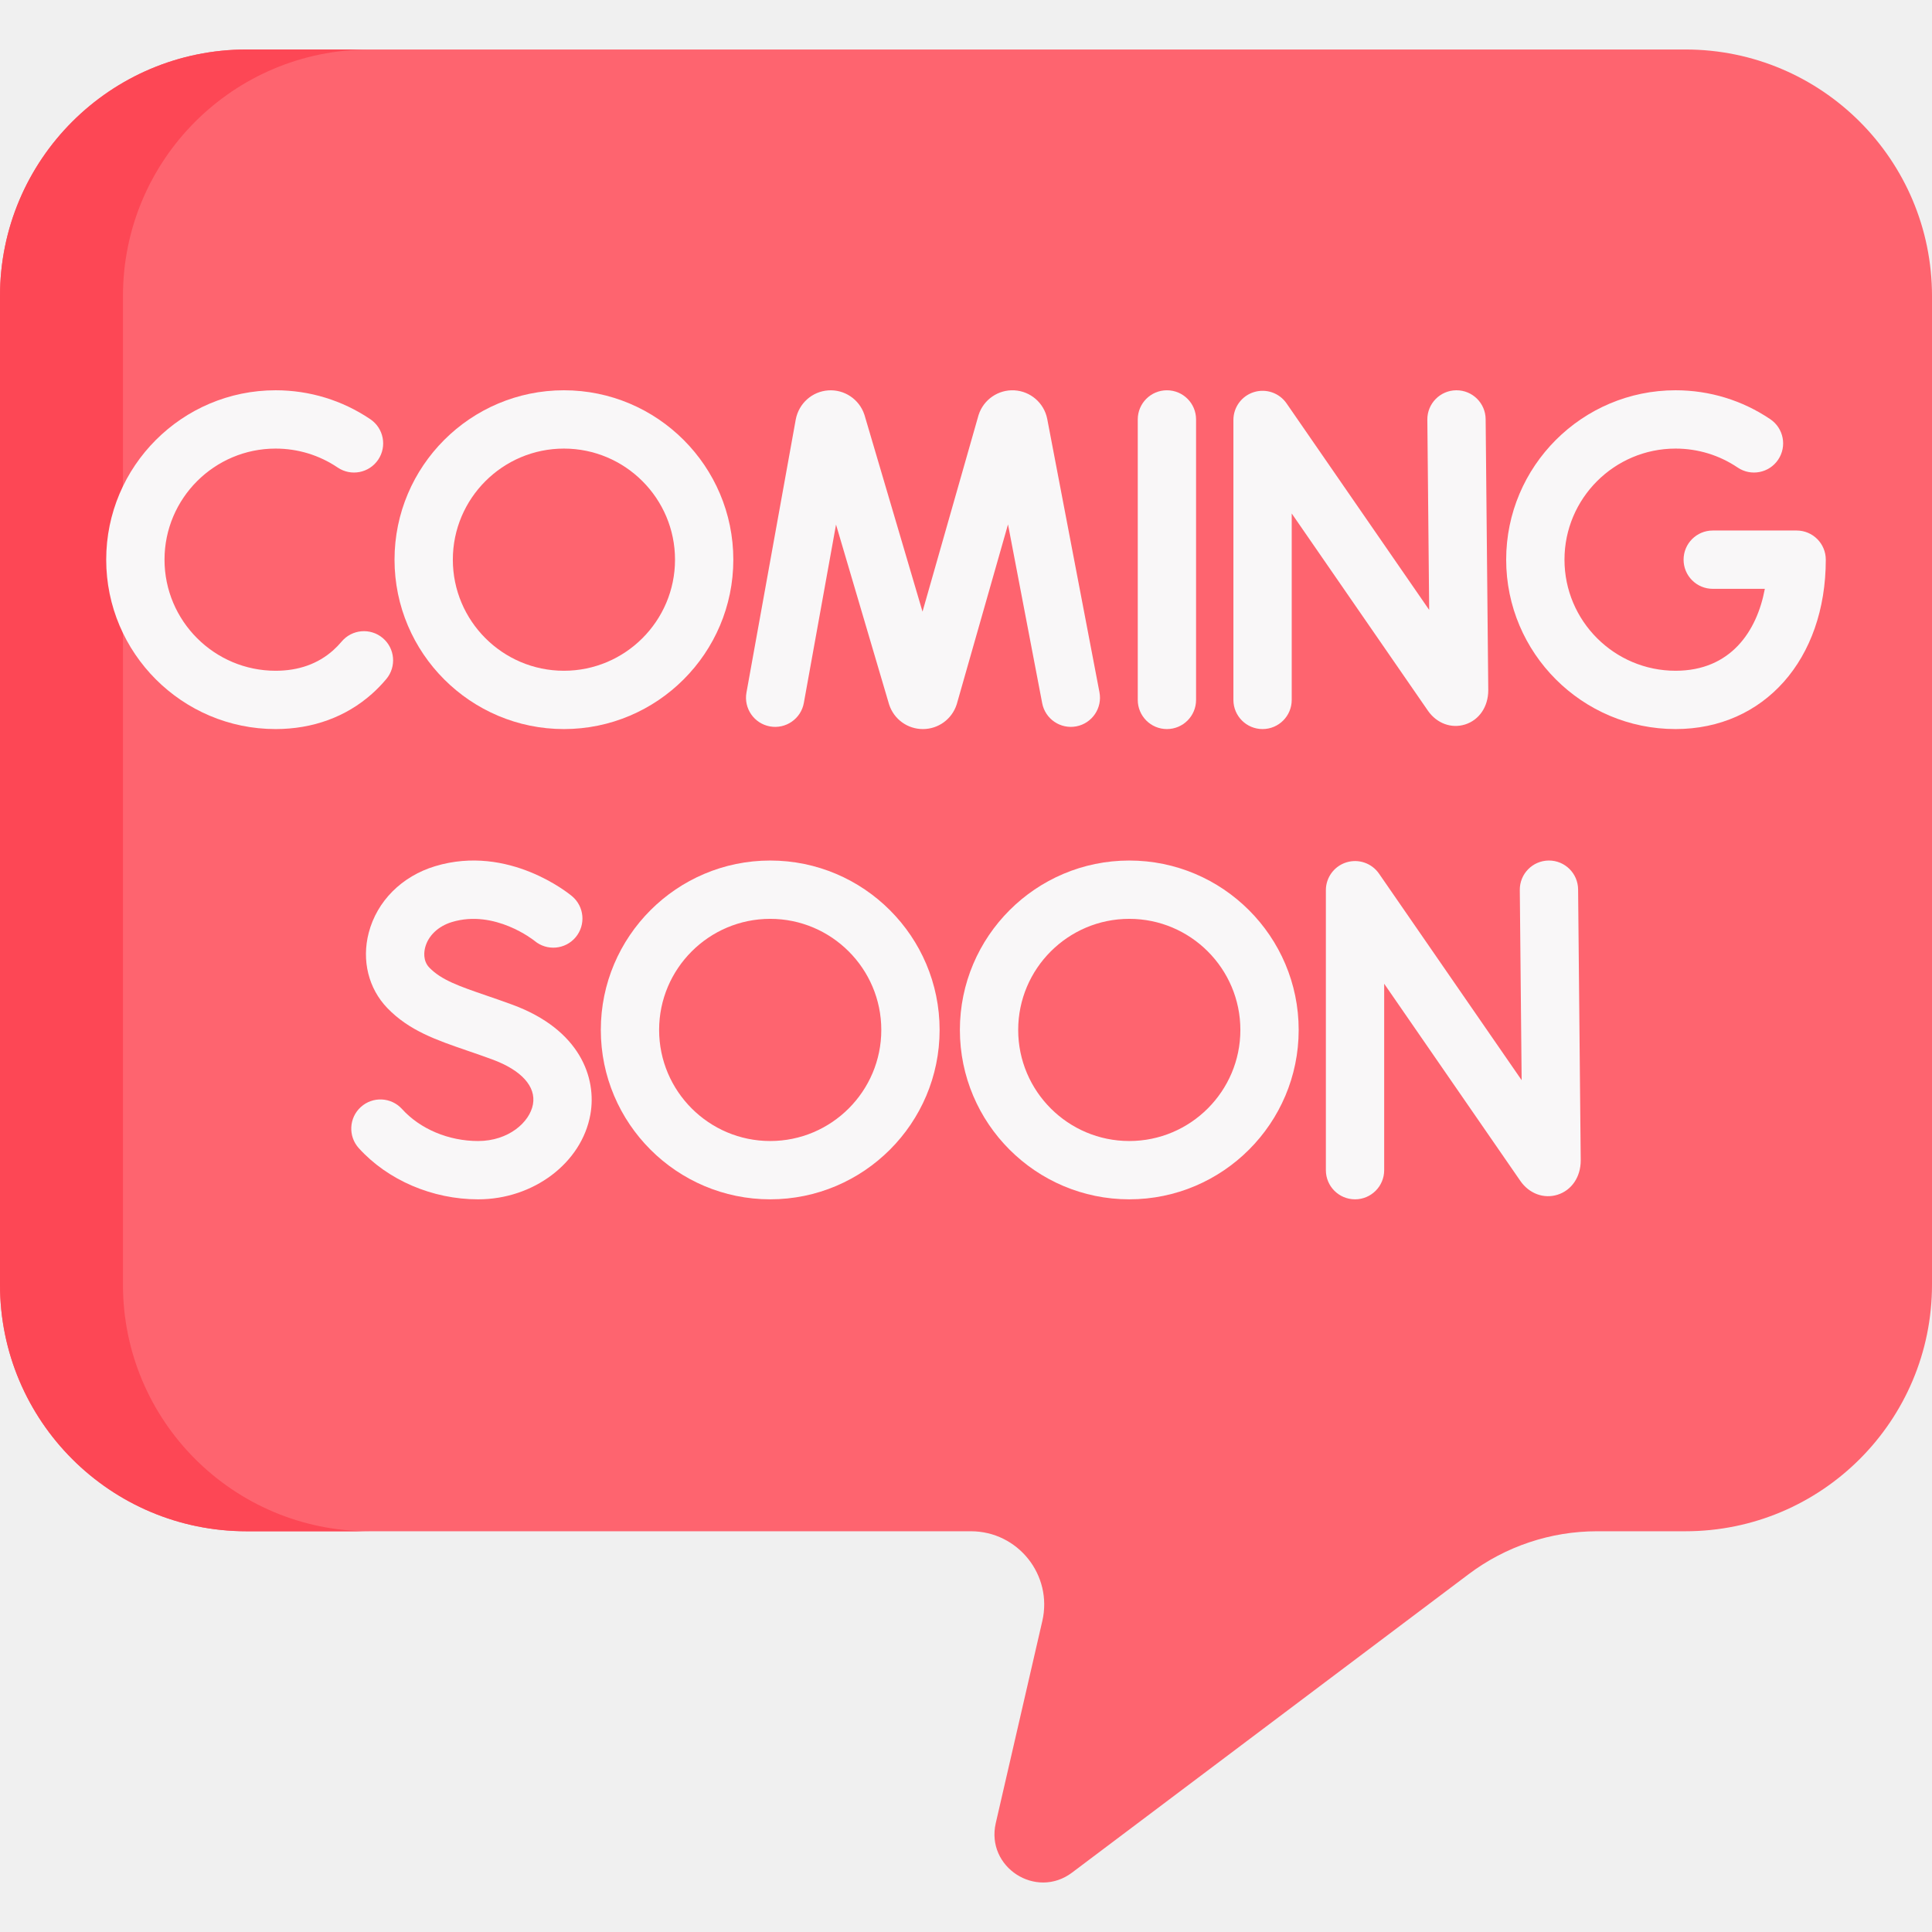
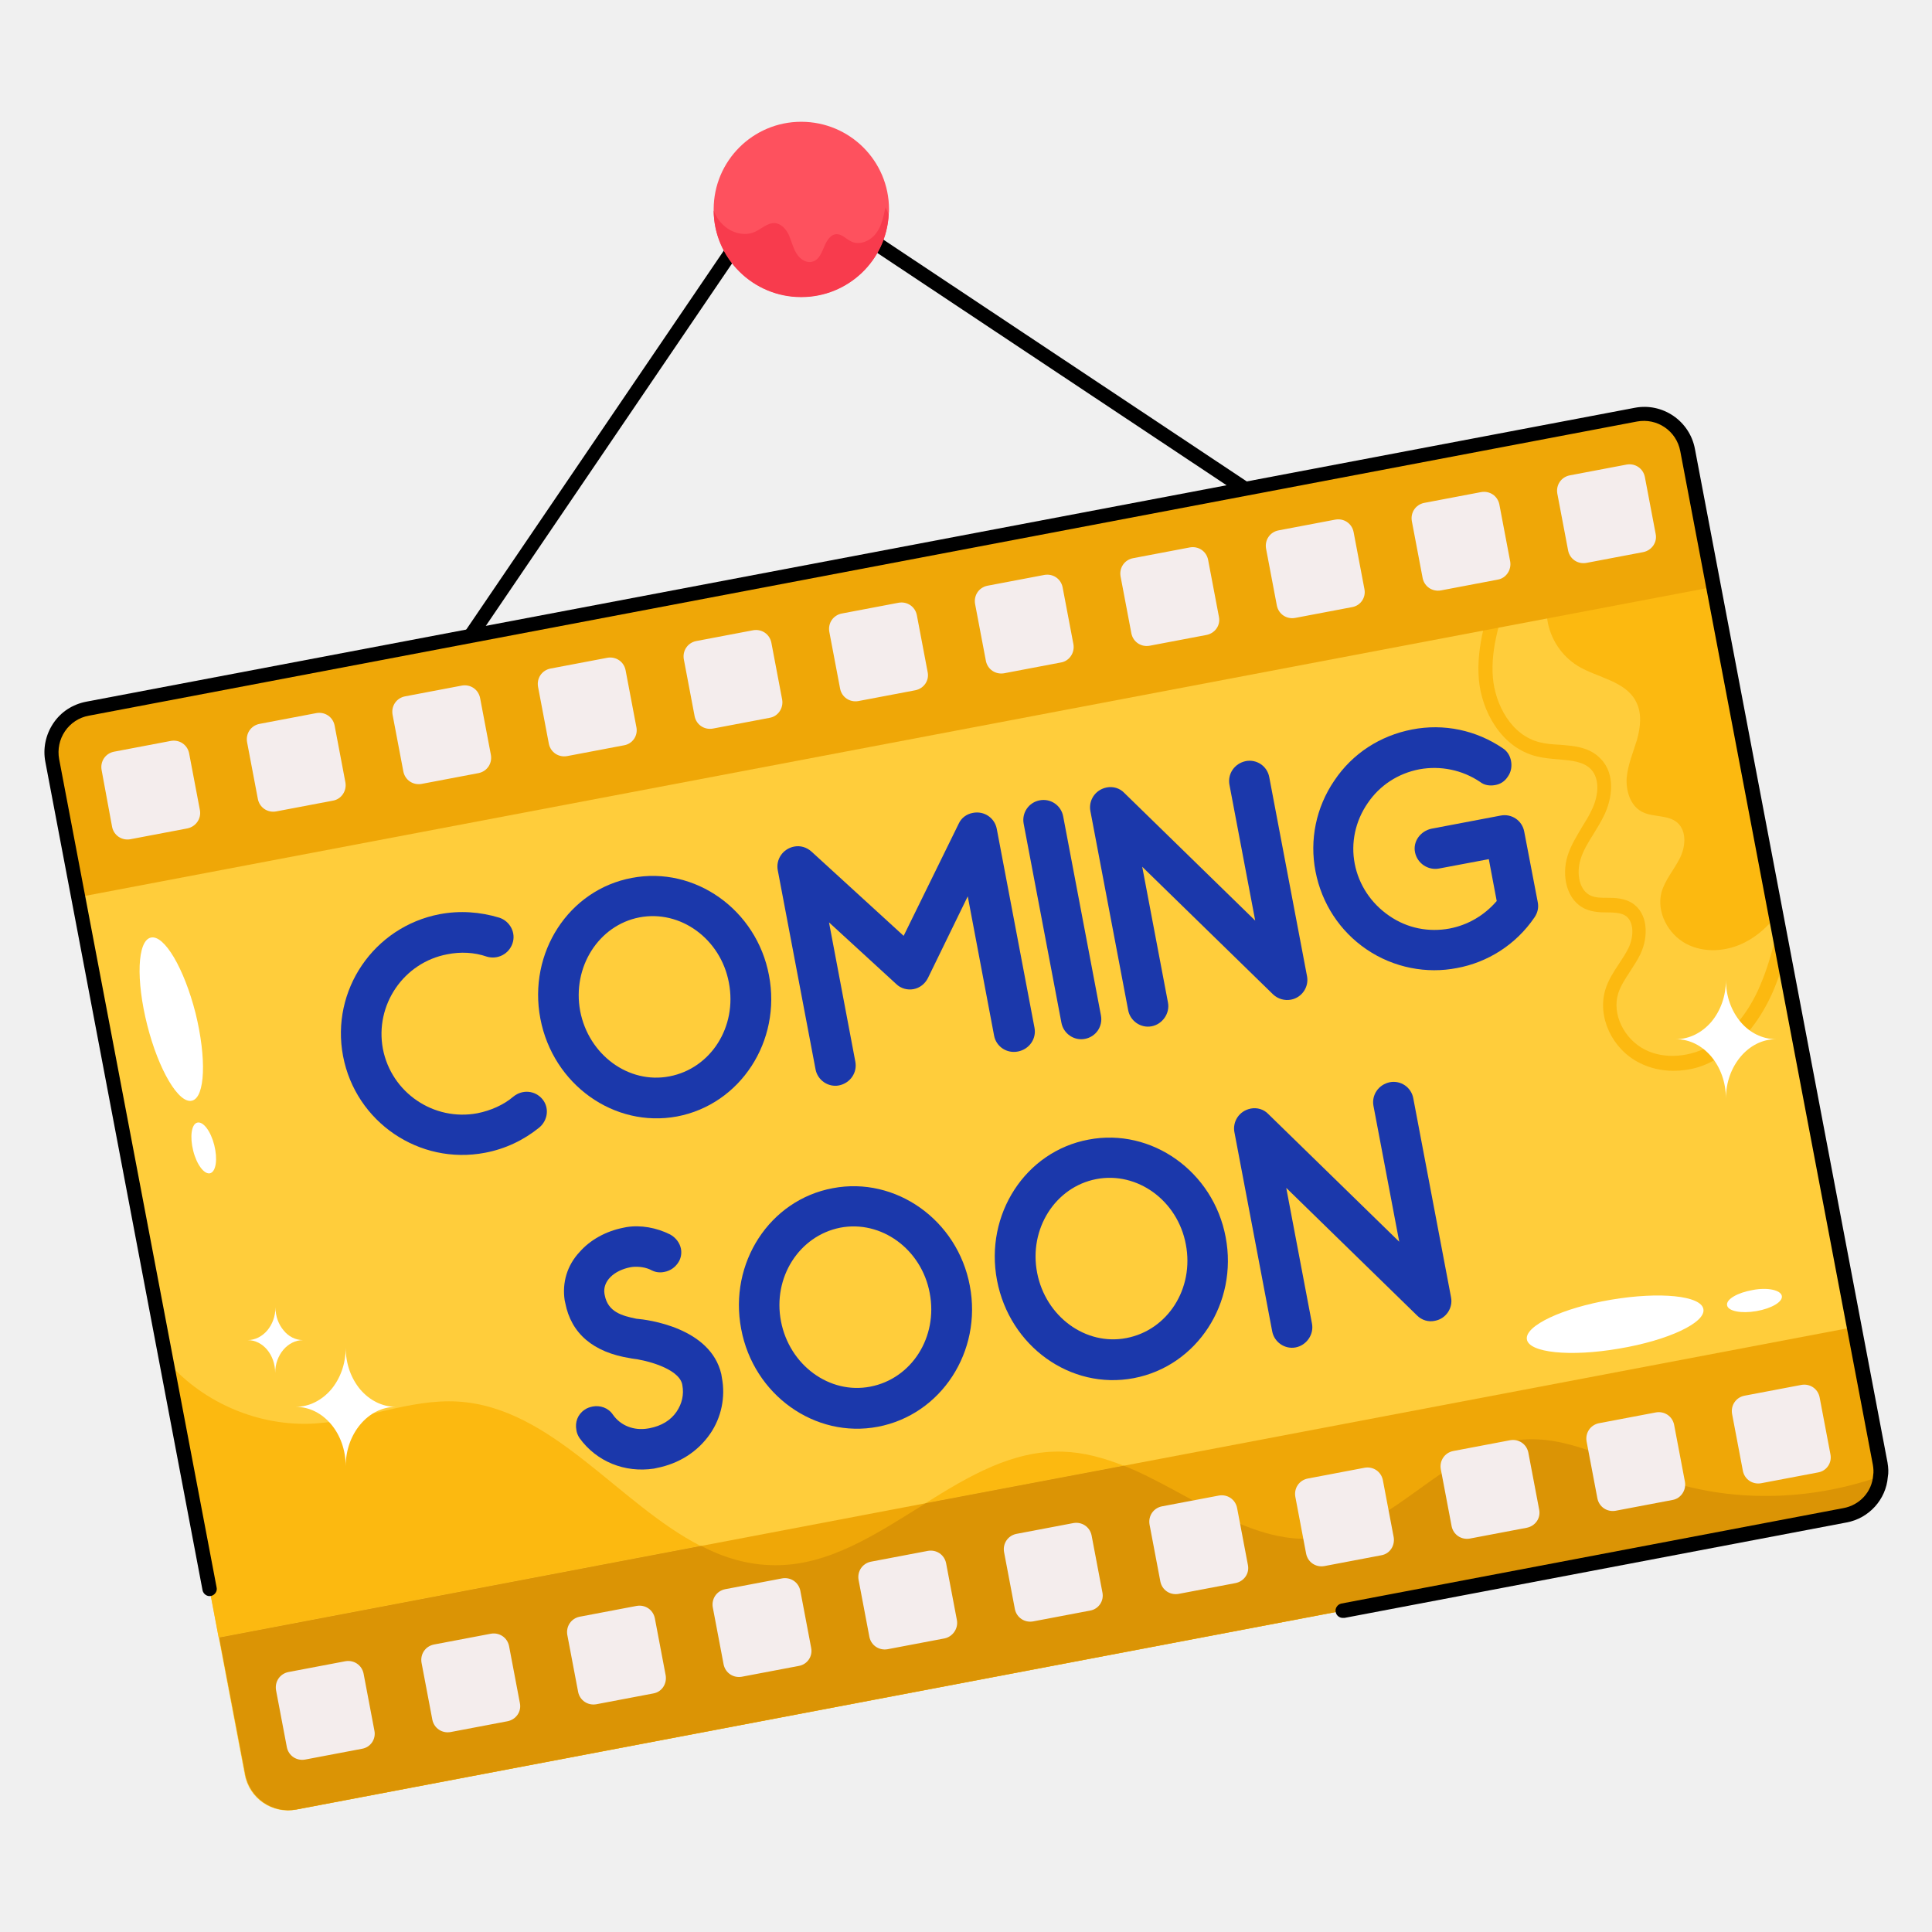
- <svg xmlns="http://www.w3.org/2000/svg" id="Capa_1" enable-background="new 0 0 512 512" height="512" viewBox="0 0 512 512" width="512">
+ <svg xmlns="http://www.w3.org/2000/svg" id="Layer_1" enable-background="new 0 0 66 66" viewBox="0 0 66 66">
  <g>
-     <path d="m512 78.46v261.985c0 36.094-29.26 65.355-65.355 65.355h-23.411c-12.272 0-24.212 3.99-34.018 11.369l-105.113 79.091c-9.56 7.191-22.901-1.463-20.212-13.124l12.333-53.546c2.804-12.172-6.442-23.79-18.933-23.79h-191.947c-36.088.001-65.344-29.255-65.344-65.344v-261.995c0-36.089 29.256-65.344 65.344-65.344h381.311c36.089-.001 65.345 29.255 65.345 65.343z" fill="#fe646f" />
-     <path d="m32.585 78.461v261.996c0 36.087 29.257 65.344 65.345 65.344h-32.586c-36.087 0-65.344-29.258-65.344-65.345v-261.995c0-36.087 29.257-65.344 65.344-65.344h32.585c-36.087-.001-65.344 29.256-65.344 65.344z" fill="#fd4755" />
-     <g fill="#f9f7f8">
-       <path d="m334.593 193.211c4.268 0 7.726-3.459 7.726-7.726v-49.407l36.083 52.251c2.333 3.368 6.2 4.809 9.849 3.667 3.739-1.169 6.155-4.708 6.155-9.091l-.695-71.826c-.041-4.242-3.492-7.652-7.724-7.652-.026 0-.051 0-.076 0-4.268.041-7.693 3.534-7.652 7.801l.489 50.406-37.797-54.732c-1.922-2.782-5.425-3.991-8.658-2.986-3.227 1.006-5.427 3.995-5.427 7.376v74.193c0 4.267 3.459 7.726 7.727 7.726z" />
-       <path d="m276.192 186.355c.801 4.192 4.856 6.937 9.039 6.139 4.191-.801 6.94-4.848 6.138-9.039l-13.856-72.502c-.854-4.183-4.427-7.271-8.689-7.51-4.246-.241-8.158 2.429-9.474 6.49-.028.088-.055.176-.08.265l-14.794 51.896-15.335-51.976c-.027-.093-.056-.185-.088-.276-1.36-4.048-5.291-6.676-9.546-6.387-4.26.286-7.798 3.415-8.621 7.694l-13.065 72.385c-.758 4.199 2.032 8.218 6.231 8.976 4.195.758 8.218-2.031 8.976-6.231l8.529-47.257 14.016 47.506c.027.092.055.182.086.273 1.29 3.84 4.868 6.412 8.915 6.411h.05c4.067-.021 7.643-2.635 8.897-6.505.028-.088.055-.176.08-.264l13.533-47.473z" />
-       <path d="m309.244 193.211c4.268 0 7.726-3.459 7.726-7.726v-74.331c0-4.267-3.459-7.726-7.726-7.726s-7.726 3.459-7.726 7.726v74.331c0 4.267 3.459 7.726 7.726 7.726z" />
-       <path d="m476.128 140.593h-22.236c-4.268 0-7.726 3.459-7.726 7.726s3.459 7.726 7.726 7.726h13.808c-2.086 11.223-9.034 21.713-23.656 21.713-16.233 0-29.44-13.206-29.44-29.439s13.206-29.439 29.44-29.439c5.9 0 11.591 1.737 16.455 5.023 3.536 2.389 8.339 1.459 10.727-2.077s1.459-8.339-2.077-10.728c-7.428-5.019-16.109-7.672-25.105-7.672-24.754 0-44.892 20.139-44.892 44.892s20.139 44.892 44.892 44.892c23.44 0 39.81-18.46 39.81-44.892 0-4.266-3.459-7.725-7.726-7.725z" />
-       <path d="m102.37 179.96c2.743-3.268 2.318-8.142-.95-10.885-3.27-2.743-8.14-2.318-10.885.95-.698.831-1.452 1.609-2.238 2.31-4.04 3.599-9.174 5.423-15.259 5.423-16.233 0-29.44-13.206-29.44-29.439s13.206-29.439 29.44-29.439c5.9 0 11.591 1.737 16.455 5.023 3.536 2.389 8.339 1.459 10.727-2.077s1.459-8.339-2.077-10.728c-7.428-5.019-16.109-7.672-25.105-7.672-24.754 0-44.892 20.139-44.892 44.892s20.139 44.892 44.892 44.892c9.848 0 18.678-3.228 25.537-9.337 1.343-1.195 2.619-2.512 3.795-3.913z" />
-       <path d="m149.446 193.211c24.754 0 44.892-20.139 44.892-44.892s-20.139-44.892-44.892-44.892-44.892 20.139-44.892 44.892 20.138 44.892 44.892 44.892zm0-74.331c16.233 0 29.44 13.206 29.44 29.439s-13.206 29.439-29.44 29.439-29.44-13.206-29.44-29.439 13.206-29.439 29.44-29.439z" />
-       <path d="m410.491 228.05c-.026 0-.051 0-.076 0-4.268.041-7.693 3.534-7.652 7.801l.489 50.406-37.797-54.732c-1.922-2.782-5.426-3.991-8.658-2.986-3.227 1.006-5.427 3.995-5.427 7.376v74.193c0 4.267 3.459 7.726 7.726 7.726s7.726-3.459 7.726-7.726v-49.408l36.083 52.251c2.333 3.368 6.2 4.809 9.849 3.668 3.739-1.169 6.155-4.708 6.155-9.091l-.695-71.826c-.04-4.242-3.491-7.652-7.723-7.652z" />
-       <path d="m204.114 228.05c-24.754 0-44.892 20.139-44.892 44.892s20.139 44.892 44.892 44.892 44.892-20.139 44.892-44.892-20.139-44.892-44.892-44.892zm0 74.331c-16.233 0-29.44-13.206-29.44-29.439s13.206-29.439 29.44-29.439 29.44 13.206 29.44 29.439-13.207 29.439-29.44 29.439z" />
-       <path d="m299.271 228.05c-24.754 0-44.892 20.139-44.892 44.892s20.139 44.892 44.892 44.892c24.754 0 44.892-20.139 44.892-44.892s-20.139-44.892-44.892-44.892zm0 74.331c-16.233 0-29.44-13.206-29.44-29.439s13.206-29.439 29.44-29.439 29.44 13.206 29.44 29.439-13.207 29.439-29.44 29.439z" />
-       <path d="m135.848 266.278c-2.501-.923-4.87-1.736-6.961-2.454-7.173-2.464-11.912-4.092-15.116-7.406-1.769-1.831-1.358-4.337-1.1-5.329.815-3.128 3.477-5.65 7.12-6.748 11.326-3.412 21.655 4.821 21.899 5.018 3.265 2.715 8.117 2.285 10.853-.97 2.745-3.266 2.324-8.14-.943-10.886-.675-.568-16.76-13.835-36.267-7.957-8.845 2.664-15.431 9.261-17.616 17.646-1.909 7.324-.062 14.787 4.94 19.965 5.785 5.985 12.932 8.44 21.208 11.283 2.112.725 4.295 1.475 6.633 2.338 7.669 2.829 11.586 7.153 10.744 11.863-.855 4.789-6.522 9.742-14.525 9.742-7.822 0-15.365-3.17-20.177-8.48-2.866-3.163-7.754-3.401-10.913-.537-3.162 2.865-3.402 7.751-.537 10.913 7.692 8.489 19.516 13.557 31.628 13.557 14.665 0 27.45-9.663 29.737-22.478 1.741-9.743-2.76-22.496-20.607-29.08z" />
+     <g>
+       <path d="m14.95 23.62c-.05 0-.09-.01-.14-.04-.11-.08-.14-.23-.06-.34l11.71-17.23c.08-.11.23-.14.34-.07l17.15 11.41c.11.08.14.23.07.34s-.23.14-.34.07l-16.96-11.28-11.57 17.03c-.04.07-.12.11-.2.11z" />
+     </g>
+     <g>
+       <path d="m64.24 50.43c-.05.66-.54 1.22-1.22 1.34l-52.9 10.05c-.82.16-1.61-.38-1.76-1.2l-2.69-14.18-3.89-20.46c-.16-.82.38-1.61 1.2-1.77l52.9-10.04c.82-.16 1.61.38 1.76 1.2l.41 2.15 2.61 13.76 3.56 18.72c.03.15.04.29.02.43z" fill="#ffcd3b" />
+     </g>
+     <g>
+       <path d="m60.67 31.29c-.28.36-.63.68-1.04.89-.62.33-1.41.39-2.03.06s-1.02-1.09-.84-1.76c.12-.42.42-.76.62-1.15s.25-.92-.07-1.22c-.33-.29-.85-.18-1.22-.38-.4-.21-.55-.72-.52-1.16.04-.44.22-.87.35-1.29.12-.43.18-.91-.03-1.31-.36-.71-1.31-.81-1.99-1.22-.55-.34-.94-.92-1.04-1.57-.09-.64.12-1.32.55-1.8l4.66-1.85z" fill="#fcb910" />
+     </g>
+     <g>
+       <path d="m57.17 36.58c-.41 0-.81-.09-1.16-.27-.94-.47-1.45-1.57-1.17-2.5.1-.33.29-.62.47-.89.12-.18.23-.35.32-.53.19-.39.2-.93-.12-1.12-.16-.09-.37-.1-.6-.1s-.49-.01-.73-.11c-.67-.28-.84-1.15-.63-1.82.11-.36.31-.67.49-.98.13-.21.25-.4.34-.6.22-.45.29-1.04-.03-1.38-.26-.27-.67-.3-1.12-.34-.24-.02-.49-.04-.73-.1-1.23-.3-1.89-1.57-1.98-2.63-.1-1.15.3-2.3.62-3.23.04-.13.18-.19.31-.15s.19.18.15.31c-.32.93-.69 1.98-.6 3.02.08.89.61 1.96 1.61 2.2.2.05.42.07.65.08.52.04 1.05.08 1.43.49.51.53.38 1.37.11 1.92-.11.23-.24.44-.37.65-.18.29-.35.56-.44.87-.14.46-.05 1.05.36 1.23.16.07.35.07.55.07.27 0 .57.01.84.17.57.35.58 1.16.3 1.75-.1.21-.23.4-.35.59-.17.26-.33.5-.41.76-.22.7.2 1.56.92 1.92.67.34 1.57.26 2.3-.18.64-.38 1.19-1.04 1.58-1.9.19-.43.36-.91.51-1.51.03-.13.17-.21.3-.18s.21.17.17.3c-.16.63-.34 1.14-.54 1.59-.44.95-1.05 1.69-1.78 2.12-.46.33-1.02.48-1.57.48z" fill="#fcb910" />
+     </g>
+     <g>
+       <path d="m38.38 50.07-6.76 1.28c1.48-.93 2.98-1.81 4.67-1.76.72.02 1.41.21 2.09.48z" fill="#fcb910" />
+     </g>
+     <g>
+       <path d="m23.93 52.81-16.46 3.13-1.8-9.49c.03.04.05.07.08.1 1.24 1.4 3.13 2.19 4.99 2.08 1.66-.1 3.25-.85 4.91-.75 3.22.2 5.47 3.49 8.28 4.93z" fill="#fcb910" />
+     </g>
+     <g>
+       <path d="m58.53 20.05-55.86 10.6-.89-4.67c-.16-.82.38-1.61 1.2-1.77l52.9-10.04c.82-.16 1.61.38 1.77 1.2z" fill="#efa707" />
+     </g>
+     <g>
+       <path d="m64.24 50.43v.01c-.01.07-.01.12-.03.18 0 .03-.01.07-.02.09-.01.05-.03.1-.05.14-.02.07-.05.12-.08.18-.03.07-.07.12-.12.18-.1.15-.25.27-.41.36-.07.05-.15.08-.23.12-.08.03-.17.05-.26.07l-52.9 10.05c-.82.16-1.61-.38-1.76-1.2l-.89-4.67h.01l16.46-3.13 7.68-1.46 6.76-1.28 24.96-4.74.86 4.67c.03.15.04.29.02.43z" fill="#efa707" />
+     </g>
+     <g>
+       <path d="m64.24 50.43v.01c-.01.07-.01.12-.03.18 0 .03-.01.07-.02.09-.01.05-.03.1-.05.14-.02.07-.05.12-.08.18-.03.07-.07.12-.12.18-.1.15-.25.27-.41.36-.07.05-.15.08-.23.12-.08.03-.17.05-.26.07l-52.9 10.05c-.82.16-1.61-.38-1.76-1.2l-.89-4.67 16.46-3.13c.77.4 1.59.65 2.48.66 1.89.03 3.54-1.09 5.2-2.12l6.76-1.28c2.3.92 4.41 2.83 6.84 2.45 2.49-.38 4.17-3.06 6.67-3.33 1.65-.18 3.19.74 4.75 1.29 2.42.87 5.15.81 7.59-.05z" fill="#db9405" />
+     </g>
+     <g>
+       <g>
+         <path d="m6.4 28.3-1.95.37c-.29.05-.56-.13-.62-.42l-.36-1.95c-.05-.29.13-.56.42-.62l1.95-.37c.29-.05.56.13.62.42l.37 1.95c.05.29-.14.56-.43.62z" fill="#f4eded" />
+       </g>
+       <g>
+         <path d="m11.38 27.35-1.95.37c-.29.05-.56-.13-.62-.42l-.37-1.95c-.05-.29.13-.56.42-.62l1.95-.37c.29-.05.56.13.62.42l.37 1.95c.05.29-.14.57-.42.62z" fill="#f4eded" />
+       </g>
+       <g>
+         <path d="m16.35 26.41-1.95.37c-.29.05-.56-.13-.62-.42l-.37-1.95c-.05-.29.13-.56.42-.62l1.95-.37c.29-.05.56.13.62.42l.37 1.95c.05.29-.13.56-.42.62z" fill="#f4eded" />
+       </g>
+       <g>
+         <path d="m21.32 25.46-1.95.37c-.29.05-.56-.13-.62-.42l-.37-1.95c-.05-.29.13-.56.42-.62l1.95-.37c.29-.05.56.13.62.42l.37 1.95c.06.29-.13.57-.42.62z" fill="#f4eded" />
+       </g>
+       <g>
+         <path d="m26.3 24.52-1.95.37c-.29.05-.56-.13-.62-.42l-.37-1.95c-.05-.29.13-.56.42-.62l1.95-.37c.29-.05.56.13.62.42l.37 1.95c.05.29-.14.57-.42.62z" fill="#f4eded" />
+       </g>
+       <g>
+         <path d="m31.27 23.58-1.95.37c-.29.05-.56-.13-.62-.42l-.37-1.95c-.05-.29.13-.56.42-.62l1.95-.37c.29-.05.56.13.62.42l.37 1.95c.06.29-.13.56-.42.62z" fill="#f4eded" />
+       </g>
+       <g>
+         <path d="m36.25 22.63-1.95.37c-.29.05-.56-.13-.62-.42l-.37-1.95c-.05-.29.13-.56.42-.62l1.95-.37c.29-.05.56.13.62.42l.37 1.95c.05.29-.14.57-.42.62z" fill="#f4eded" />
+       </g>
+       <g>
+         <path d="m41.22 21.69-1.95.37c-.29.05-.56-.13-.62-.42l-.37-1.95c-.05-.29.13-.56.42-.62l1.95-.37c.29-.05.56.13.62.42l.37 1.95c.06.29-.13.56-.42.62z" fill="#f4eded" />
+       </g>
+       <g>
+         <path d="m46.19 20.74-1.95.37c-.29.05-.56-.13-.62-.42l-.37-1.95c-.05-.29.13-.56.42-.62l1.95-.37c.29-.05.56.13.62.42l.37 1.95c.06.29-.13.57-.42.62z" fill="#f4eded" />
+       </g>
+       <g>
+         <path d="m51.17 19.8-1.95.37c-.29.05-.56-.13-.62-.42l-.37-1.95c-.05-.29.13-.56.42-.62l1.95-.37c.29-.05.56.13.62.42l.37 1.95c.05.29-.14.57-.42.62z" fill="#f4eded" />
+       </g>
+       <g>
+         <path d="m56.14 18.86-1.95.37c-.29.05-.56-.13-.62-.42l-.37-1.95c-.05-.29.13-.56.42-.62l1.95-.37c.29-.05.56.13.62.42l.37 1.95c.06.28-.13.56-.42.62z" fill="#f4eded" />
+       </g>
+     </g>
+     <g>
+       <g>
+         <path d="m12.37 59.74-1.95.37c-.29.05-.56-.13-.62-.42l-.37-1.95c-.05-.29.13-.56.42-.62l1.95-.37c.29-.05.56.13.62.42l.37 1.95c.06.29-.13.57-.42.62z" fill="#f4eded" />
+       </g>
+       <g>
+         <path d="m17.34 58.8-1.95.37c-.29.05-.56-.13-.62-.42l-.37-1.95c-.05-.29.13-.56.42-.62l1.95-.37c.29-.05.56.13.62.42l.37 1.95c.06.29-.13.56-.42.62z" fill="#f4eded" />
+       </g>
+       <g>
+         <path d="m22.32 57.85-1.95.37c-.29.05-.56-.13-.62-.42l-.37-1.95c-.05-.29.13-.56.42-.62l1.95-.37c.29-.05.56.13.62.42l.37 1.95c.05.29-.13.57-.42.62z" fill="#f4eded" />
+       </g>
+       <g>
+         <path d="m27.29 56.91-1.95.37c-.29.05-.56-.13-.62-.42l-.37-1.95c-.05-.29.13-.56.42-.62l1.95-.37c.29-.05.56.13.62.42l.37 1.95c.06.29-.13.57-.42.62z" fill="#f4eded" />
+       </g>
+       <g>
+         <path d="m32.27 55.97-1.95.37c-.29.05-.56-.13-.62-.42l-.37-1.95c-.05-.29.13-.56.42-.62l1.95-.37c.29-.05.56.13.62.42l.37 1.95c.05.28-.14.56-.42.62z" fill="#f4eded" />
+       </g>
+       <g>
+         <path d="m37.24 55.02-1.95.37c-.29.05-.56-.13-.62-.42l-.37-1.95c-.05-.29.13-.56.42-.62l1.95-.37c.29-.05.56.13.62.42l.37 1.95c.06.29-.13.57-.42.62z" fill="#f4eded" />
+       </g>
+       <g>
+         <path d="m42.21 54.08-1.95.37c-.29.05-.56-.13-.62-.42l-.37-1.95c-.05-.29.13-.56.42-.62l1.95-.37c.29-.05.56.13.62.42l.37 1.95c.06.29-.13.56-.42.62z" fill="#f4eded" />
+       </g>
+       <g>
+         <path d="m47.19 53.13-1.95.37c-.29.05-.56-.13-.62-.42l-.37-1.95c-.05-.29.13-.56.42-.62l1.95-.37c.29-.05.56.13.62.42l.37 1.95c.05.29-.13.57-.42.62z" fill="#f4eded" />
+       </g>
+       <g>
+         <path d="m52.16 52.19-1.95.37c-.29.05-.56-.13-.62-.42l-.37-1.95c-.05-.29.13-.56.42-.62l1.95-.37c.29-.05.56.13.62.42l.37 1.95c.06.29-.13.56-.42.62z" fill="#f4eded" />
+       </g>
+       <g>
+         <path d="m57.14 51.24-1.95.37c-.29.05-.56-.13-.62-.42l-.37-1.95c-.05-.29.13-.56.42-.62l1.95-.37c.29-.05.56.13.62.42l.37 1.95c.05.29-.14.57-.42.62z" fill="#f4eded" />
+       </g>
+       <g>
+         <path d="m62.11 50.3-1.95.37c-.29.05-.56-.13-.62-.42l-.37-1.95c-.05-.29.13-.56.42-.62l1.95-.37c.29-.05.56.13.62.42l.37 1.95c.06.29-.13.57-.42.62z" fill="#f4eded" />
+       </g>
+     </g>
+     <g>
+       <g>
+         <g>
+           <path d="m18.53 37.55c.24.29.19.72-.11.97-.53.43-1.16.73-1.85.86-2.25.43-4.42-1.05-4.85-3.3s1.05-4.42 3.3-4.85c.69-.13 1.38-.08 2.04.12.36.12.57.51.45.87-.12.37-.51.57-.88.46-.43-.15-.9-.17-1.35-.08-1.49.28-2.48 1.73-2.2 3.23.29 1.5 1.74 2.48 3.23 2.2.45-.09.89-.28 1.23-.57.31-.25.74-.21.99.09z" fill="#1b38ab" />
+         </g>
+         <g>
+           <path d="m18.46 34.8c-.43-2.25.97-4.41 3.13-4.81 2.15-.41 4.26 1.09 4.68 3.33.43 2.25-.98 4.41-3.14 4.82-2.15.4-4.24-1.09-4.67-3.34zm1.36-.26c.29 1.5 1.66 2.5 3.05 2.23 1.41-.27 2.32-1.69 2.03-3.2-.28-1.5-1.66-2.5-3.06-2.23-1.39.27-2.3 1.7-2.02 3.2z" fill="#1b38ab" />
+         </g>
+         <g>
+           <path d="m33.96 35.38-.9-4.76-1.36 2.79c-.1.2-.28.34-.49.38s-.44-.02-.6-.18l-2.29-2.1.9 4.76c.07.37-.17.73-.56.81-.37.07-.73-.18-.8-.55l-1.29-6.8c-.07-.36.16-.73.56-.81.21-.04.42.02.59.17l3.15 2.88 1.88-3.83c.09-.2.27-.33.48-.37.4-.08.75.18.82.54l1.29 6.8c.07.37-.17.73-.56.81s-.75-.17-.82-.54z" fill="#1b38ab" />
+         </g>
+         <g>
+           <path d="m36.26 34.94-1.29-6.8c-.07-.37.17-.73.55-.8.37-.07.73.17.8.55l1.29 6.8c.07.37-.17.73-.55.8-.37.07-.73-.18-.8-.55z" fill="#1b38ab" />
+         </g>
+         <g>
+           <path d="m43.49 33.97-4.47-4.36.88 4.64c.07.37-.19.74-.56.81s-.73-.18-.8-.55l-1.29-6.8c-.07-.35.15-.73.56-.81.21-.04.44.02.6.19l4.47 4.36-.88-4.64c-.07-.37.17-.73.56-.81.37-.07.73.17.8.55l1.29 6.8c.07.36-.17.73-.55.8-.21.04-.44-.02-.61-.18z" fill="#1b38ab" />
+         </g>
+         <g>
+           <path d="m46.68 32.43c-.91-.62-1.53-1.57-1.74-2.66-.21-1.08.02-2.19.64-3.1.62-.93 1.57-1.54 2.66-1.75 1.08-.21 2.19.02 3.11.65.15.1.24.26.27.43s.01.36-.11.53c-.11.17-.26.26-.44.29-.17.03-.36.01-.51-.11-.61-.41-1.35-.56-2.07-.43-.73.14-1.36.55-1.77 1.16-.42.61-.58 1.35-.44 2.07s.56 1.35 1.17 1.77c.63.44 1.37.57 2.07.44.62-.12 1.18-.44 1.61-.94l-.27-1.43-1.7.32c-.37.07-.74-.17-.82-.55s.19-.73.56-.81l2.37-.45c.37-.07.73.17.8.55l.46 2.4c.04.19 0 .37-.11.53-.64.94-1.61 1.54-2.65 1.73-1.02.2-2.15 0-3.09-.64z" fill="#1b38ab" />
+         </g>
+       </g>
+       <g>
+         <g>
+           <path d="m24.64 46.94.02.12c.13.67-.02 1.37-.4 1.92-.42.61-1.06 1.02-1.83 1.17l-.09.02c-1 .15-1.96-.24-2.54-1.04-.06-.09-.1-.19-.11-.28-.05-.26.04-.53.28-.69.08-.06.18-.09.27-.11.26-.05.54.04.7.28.26.37.71.55 1.19.47l.06-.01c.41-.08.72-.27.92-.56.19-.28.26-.59.2-.91l-.01-.05c-.14-.53-1.24-.81-1.71-.86l-.05-.01c-1.28-.2-2.03-.85-2.23-1.89l-.02-.09c-.09-.6.08-1.19.51-1.65.36-.41.89-.71 1.5-.83l.1-.02c.49-.08 1.03.02 1.49.25.2.11.33.29.37.48.03.14.01.3-.06.43-.11.2-.29.33-.5.37-.14.03-.29.02-.43-.05-.2-.11-.45-.14-.66-.12l-.07.01c-.57.11-.96.48-.89.91l.01.05c.11.57.59.7 1.08.8.38.03 2.53.3 2.9 1.89z" fill="#1b38ab" />
+         </g>
+         <g>
+           <path d="m25.32 45.4c-.43-2.25.97-4.41 3.13-4.81 2.15-.41 4.26 1.09 4.68 3.33.43 2.25-.98 4.41-3.14 4.82-2.15.41-4.25-1.09-4.67-3.34zm1.36-.26c.29 1.5 1.66 2.5 3.05 2.23 1.41-.27 2.32-1.69 2.03-3.2-.28-1.5-1.66-2.5-3.06-2.23-1.4.28-2.31 1.7-2.02 3.2z" fill="#1b38ab" />
+         </g>
+         <g>
+           <path d="m34.06 43.74c-.43-2.25.97-4.41 3.13-4.81 2.15-.41 4.26 1.09 4.68 3.33.43 2.25-.98 4.41-3.14 4.82s-4.24-1.09-4.67-3.34zm1.37-.26c.29 1.5 1.66 2.5 3.05 2.23 1.41-.27 2.32-1.69 2.03-3.2-.28-1.5-1.66-2.5-3.06-2.23s-2.31 1.7-2.02 3.2z" fill="#1b38ab" />
+         </g>
+         <g>
+           <path d="m48.41 44.94-4.47-4.36.88 4.64c.07.37-.19.74-.56.81s-.73-.18-.8-.55l-1.29-6.8c-.07-.35.15-.73.56-.81.21-.04.44.02.6.19l4.47 4.36-.88-4.64c-.07-.37.17-.73.56-.81.37-.07.73.17.8.55l1.29 6.8c.07.36-.17.73-.55.8-.22.05-.45-.02-.61-.18z" fill="#1b38ab" />
+         </g>
+       </g>
+     </g>
+     <g>
+       <path d="m30.37 7.15c0 .05 0 .11-.01.16-.08 1.58-1.39 2.83-2.99 2.83-1.64 0-2.98-1.32-2.99-2.96v-.03c0-1.65 1.34-2.99 2.99-2.99 1.66 0 3 1.34 3 2.99z" fill="#fe515e" />
+     </g>
+     <g>
+       <path d="m30.36 7.32c-.08 1.58-1.39 2.83-2.99 2.83-1.64 0-2.98-1.32-2.99-2.96.07.18.17.35.31.48.29.29.75.42 1.12.24.21-.1.4-.29.64-.29.23.01.4.2.5.41.09.21.14.44.26.63.12.2.35.35.57.27.21-.07.29-.31.38-.51.08-.2.22-.43.44-.42.18.01.31.17.48.25.29.14.65-.02.84-.27.2-.25.26-.59.33-.9.03.07.07.15.11.24z" fill="#f83b4d" />
+     </g>
+     <g>
+       <path d="m45.87 55.27c-.11 0-.22-.08-.24-.2-.03-.13.06-.26.19-.29l17.15-3.26c.56-.1.98-.56 1.02-1.12.02-.12.01-.24-.01-.36l-6.58-34.63c-.13-.69-.79-1.14-1.48-1.01l-52.89 10.05c-.33.06-.62.25-.81.53s-.26.62-.2.95l5.38 28.3c.03.13-.06.26-.19.29s-.26-.06-.29-.19l-5.37-28.3c-.09-.46.01-.93.27-1.32s.66-.65 1.13-.74l52.9-10.04c.95-.18 1.87.45 2.05 1.4l6.58 34.63c.03.18.04.35.01.5-.06.76-.64 1.41-1.41 1.55l-17.15 3.26c-.03 0-.05 0-.06 0z" />
+     </g>
+     <g>
+       <path d="m13.52 48.06c-.47 0-.9.23-1.21.6s-.5.87-.5 1.43c0-1.12-.76-2.03-1.71-2.03.47 0 .9-.23 1.21-.59.31-.37.5-.87.5-1.43 0 .56.19 1.06.5 1.43.31.36.74.59 1.21.59z" fill="#fff" />
+     </g>
+     <g>
+       <path d="m60.67 35.5c-.47 0-.9.23-1.21.6s-.5.87-.5 1.43c0-1.12-.76-2.03-1.71-2.03.47 0 .9-.23 1.21-.59.31-.37.5-.87.5-1.43 0 .56.19 1.06.5 1.43.3.36.74.59 1.21.59z" fill="#fff" />
+     </g>
+     <g>
+       <path d="m10.35 45.78c-.26 0-.5.13-.67.33s-.28.48-.28.79c0-.62-.42-1.12-.94-1.12.26 0 .5-.13.67-.33s.28-.48.28-.79c0 .31.11.59.28.79.16.2.4.33.66.33z" fill="#fff" />
+     </g>
+     <g>
+       <g>
+         <path d="m6.56 37.6c-.45.12-1.14-1.04-1.53-2.58s-.34-2.88.12-2.99 1.14 1.05 1.53 2.58c.38 1.54.33 2.88-.12 2.99z" fill="#fff" />
+       </g>
+       <g>
+         <path d="m7.18 40.08c-.2.05-.46-.29-.58-.77s-.06-.91.14-.96.46.29.58.77.06.9-.14.96z" fill="#fff" />
+       </g>
+     </g>
+     <g>
+       <g>
+         <path d="m58.19 44.72c.09.46-1.2 1.07-2.88 1.35-1.68.29-3.09.14-3.15-.32-.07-.46 1.22-1.07 2.88-1.35s3.07-.14 3.15.32z" fill="#fff" />
+       </g>
+       <g>
+         <path d="m60.87 44.27c.04.2-.35.43-.87.52s-.97 0-1-.2c-.04-.2.35-.43.87-.52.51-.1.96 0 1 .2z" fill="#fff" />
+       </g>
    </g>
  </g>
</svg>
